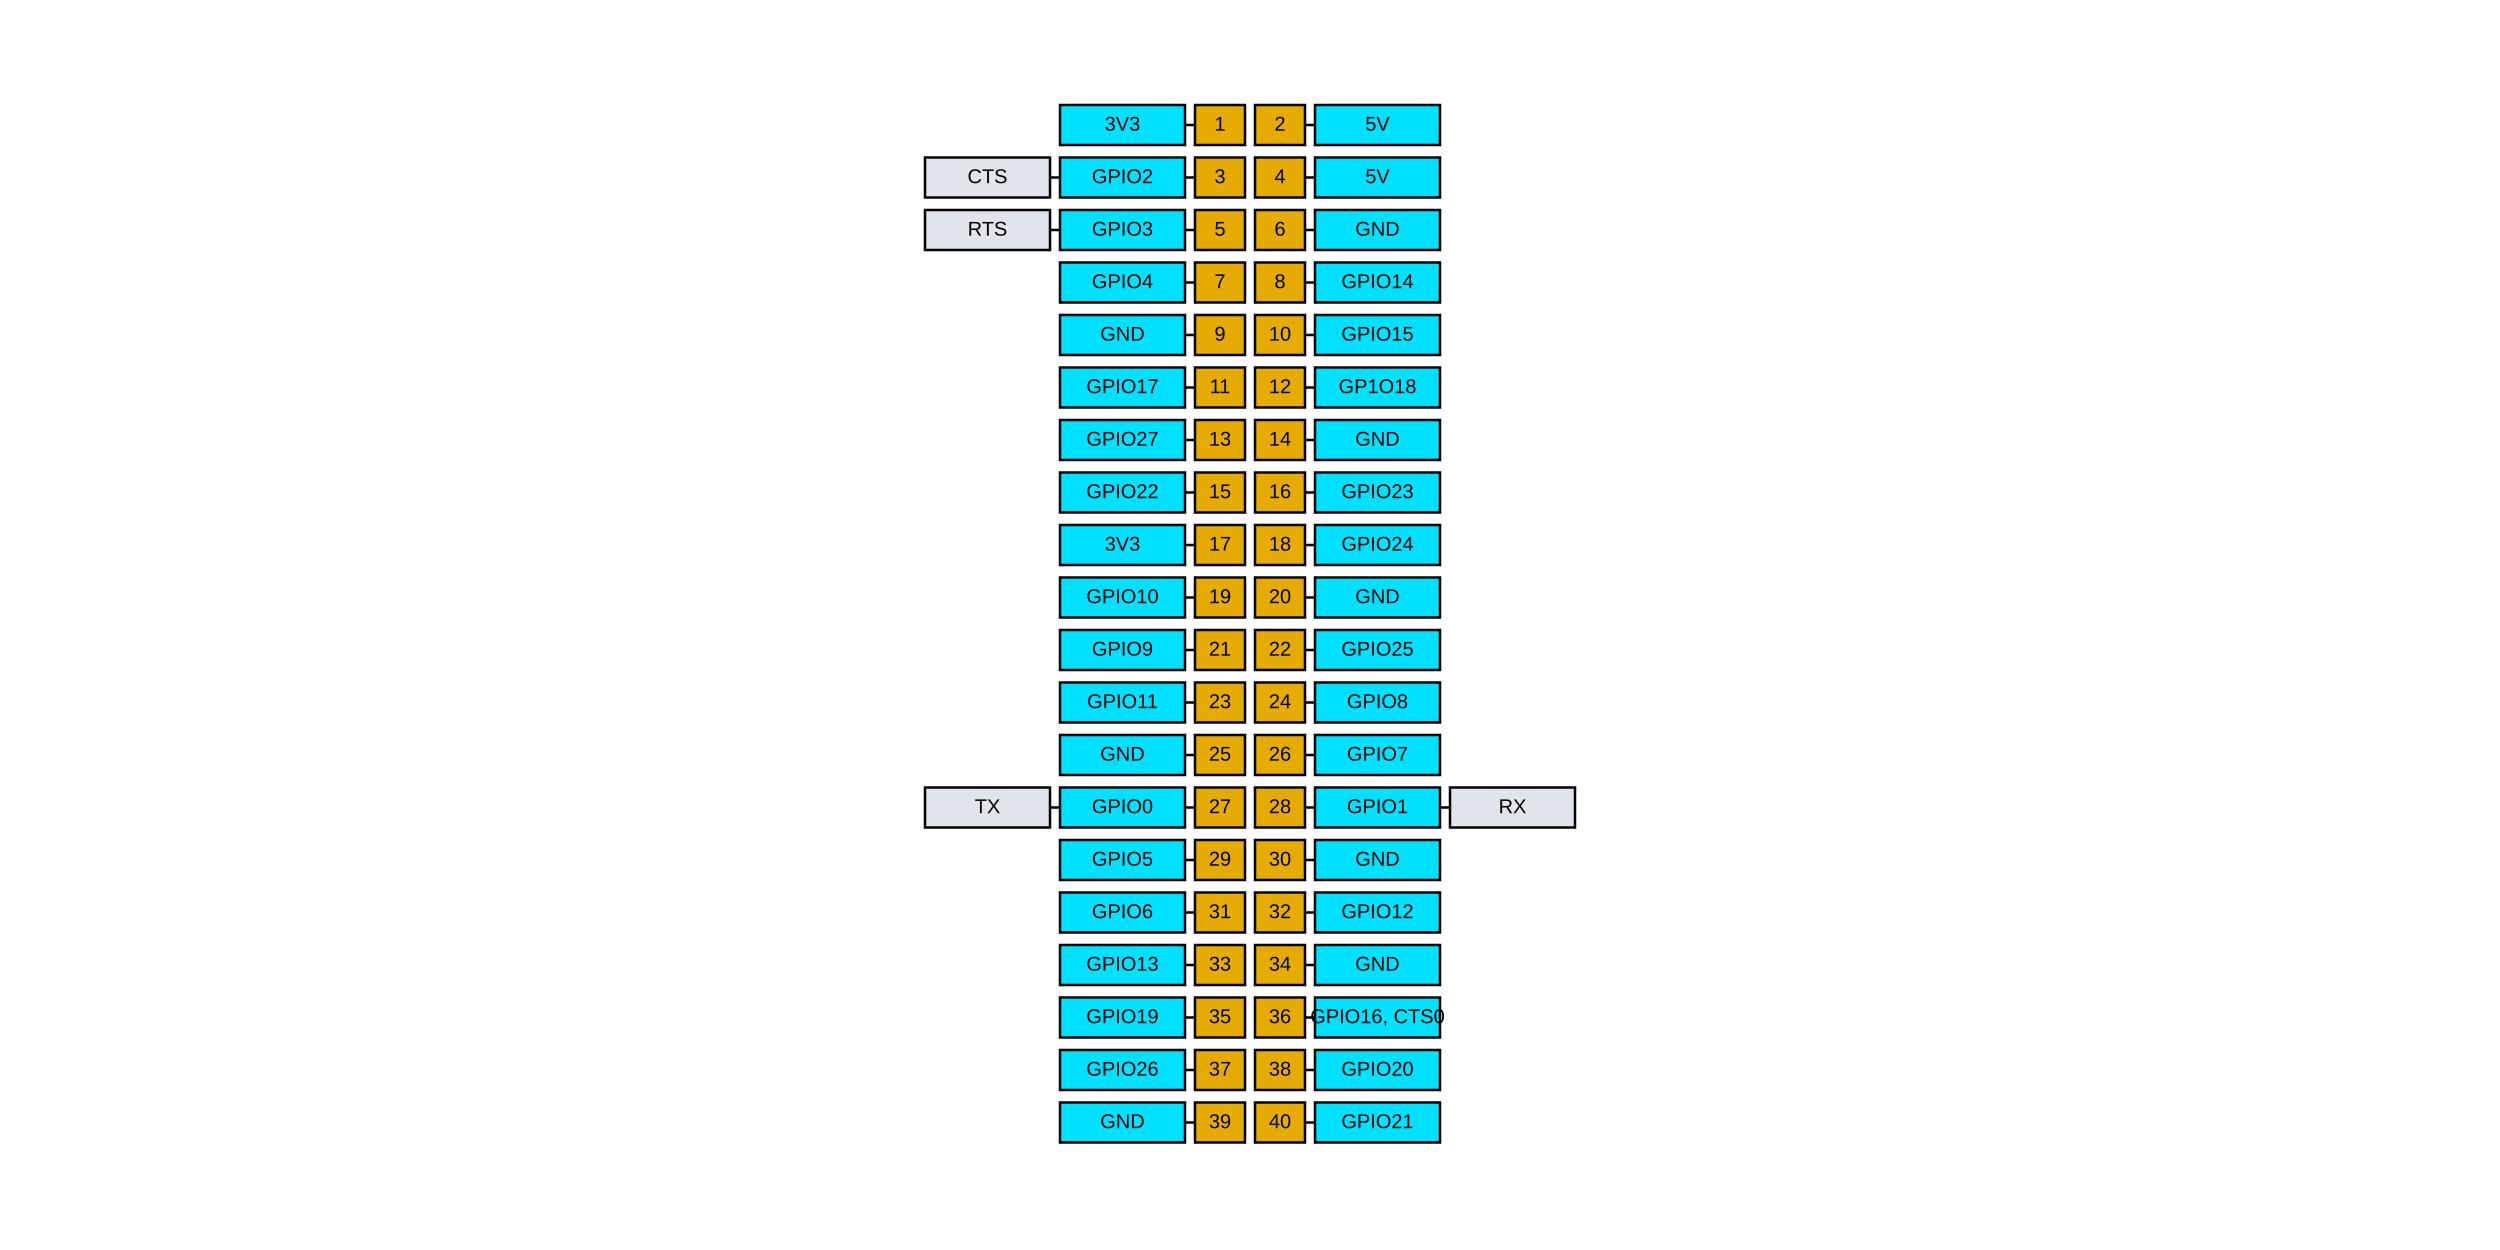
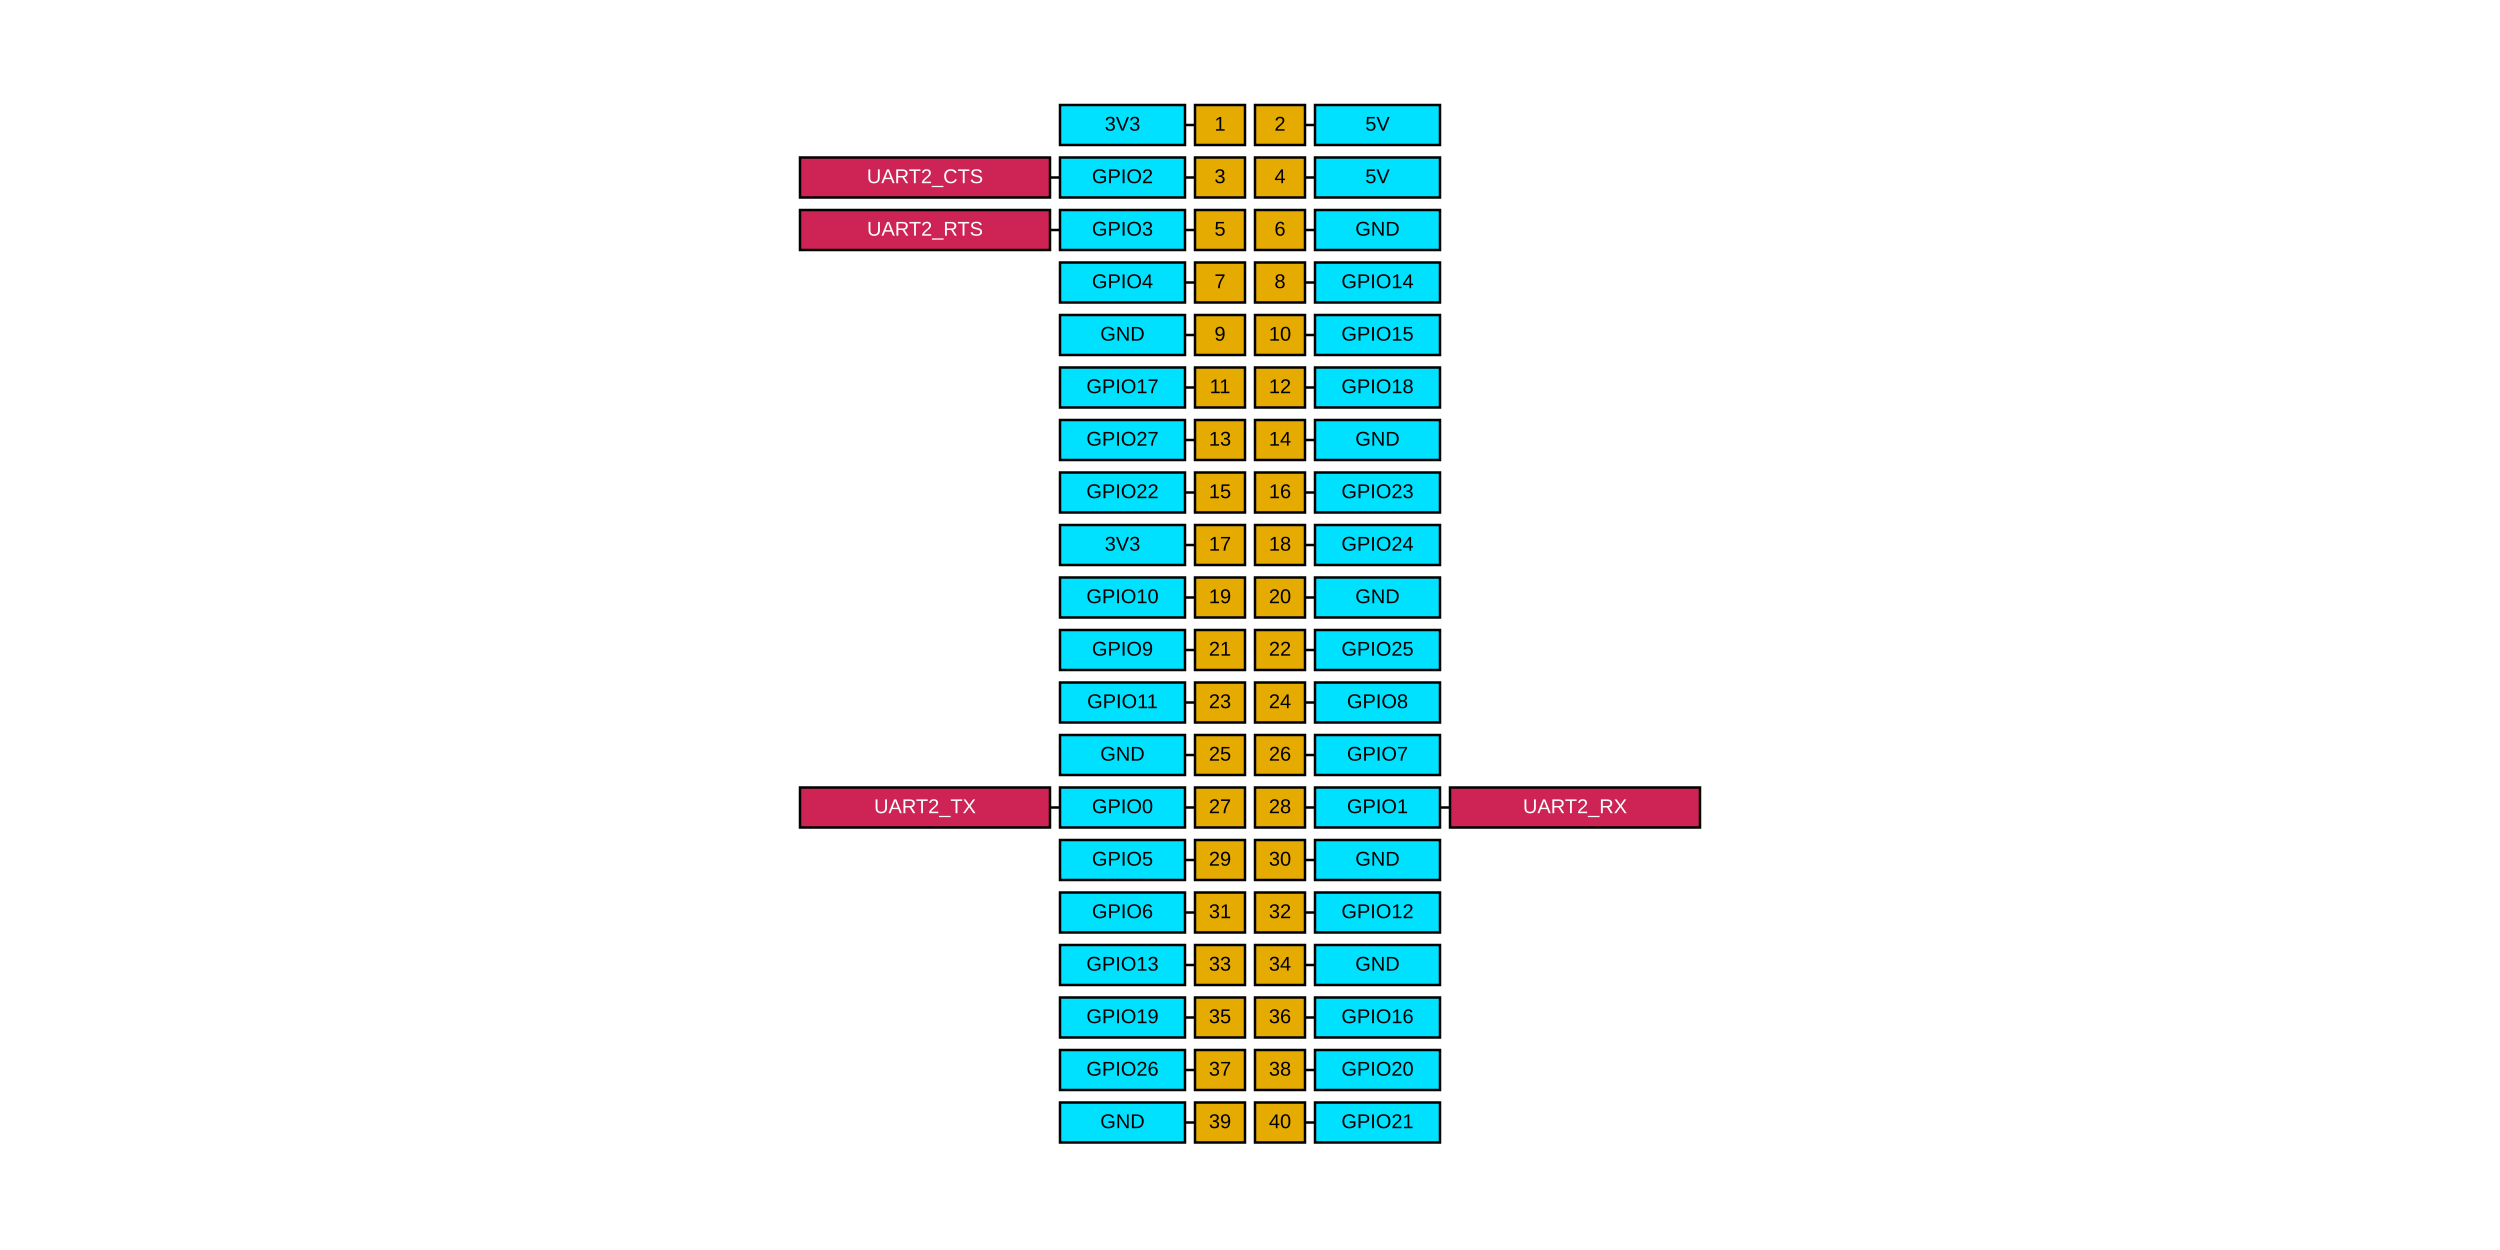
<svg xmlns="http://www.w3.org/2000/svg" width="1000" height="500">
  <rect x="0" y="0" width="1000" height="500" fill="white">
  </rect>
  <g transform="translate(498,50) ">
    <line x1="0" y1="0" x2="0" y2="0" stroke="black" stroke-width="1">
    </line>
    <rect x="-20" y="-8" width="20" height="16" stroke="black" fill="#E6AB00">
    </rect>
    <text x="-10" y="0" text-anchor="middle" dominant-baseline="middle" font-family="Arial, Helvetica, sans-serif" font-size="8px" fill="black">
1    </text>
    <line x1="-20" y1="0" x2="-24" y2="0" stroke="black" stroke-width="1">
    </line>
    <rect x="-74" y="-8" width="50" height="16" stroke="black" fill="#00E1FF">
    </rect>
    <text x="-49" y="0" text-anchor="middle" dominant-baseline="middle" font-family="Arial, Helvetica, sans-serif" font-size="8px" fill="black">
3V3    </text>
  </g>
  <g transform="translate(498,71) ">
    <line x1="0" y1="0" x2="0" y2="0" stroke="black" stroke-width="1">
    </line>
    <rect x="-20" y="-8" width="20" height="16" stroke="black" fill="#E6AB00">
    </rect>
    <text x="-10" y="0" text-anchor="middle" dominant-baseline="middle" font-family="Arial, Helvetica, sans-serif" font-size="8px" fill="black">
3    </text>
    <line x1="-20" y1="0" x2="-24" y2="0" stroke="black" stroke-width="1">
    </line>
    <rect x="-74" y="-8" width="50" height="16" stroke="black" fill="#00E1FF">
    </rect>
    <text x="-49" y="0" text-anchor="middle" dominant-baseline="middle" font-family="Arial, Helvetica, sans-serif" font-size="8px" fill="black">
GPIO2    </text>
    <line x1="-74" y1="0" x2="-78" y2="0" stroke="black" stroke-width="1">
    </line>
-     <rect x="-128" y="-8" width="50" height="16" stroke="black" fill="#E2E4EB">
-     </rect>
-     <text x="-103" y="0" text-anchor="middle" dominant-baseline="middle" font-family="Arial, Helvetica, sans-serif" font-size="8px" fill="black">
- CTS    </text>
+     <rect x="-178" y="-8" width="100" height="16" stroke="black" fill="#CD2355">
+     </rect>
+     <text x="-128" y="0" text-anchor="middle" dominant-baseline="middle" font-family="Arial, Helvetica, sans-serif" font-size="8px" fill="white">
+ UART2_CTS    </text>
  </g>
  <g transform="translate(498,92) ">
    <line x1="0" y1="0" x2="0" y2="0" stroke="black" stroke-width="1">
    </line>
    <rect x="-20" y="-8" width="20" height="16" stroke="black" fill="#E6AB00">
    </rect>
    <text x="-10" y="0" text-anchor="middle" dominant-baseline="middle" font-family="Arial, Helvetica, sans-serif" font-size="8px" fill="black">
5    </text>
    <line x1="-20" y1="0" x2="-24" y2="0" stroke="black" stroke-width="1">
    </line>
    <rect x="-74" y="-8" width="50" height="16" stroke="black" fill="#00E1FF">
    </rect>
    <text x="-49" y="0" text-anchor="middle" dominant-baseline="middle" font-family="Arial, Helvetica, sans-serif" font-size="8px" fill="black">
GPIO3    </text>
    <line x1="-74" y1="0" x2="-78" y2="0" stroke="black" stroke-width="1">
    </line>
-     <rect x="-128" y="-8" width="50" height="16" stroke="black" fill="#E2E4EB">
-     </rect>
-     <text x="-103" y="0" text-anchor="middle" dominant-baseline="middle" font-family="Arial, Helvetica, sans-serif" font-size="8px" fill="black">
- RTS    </text>
+     <rect x="-178" y="-8" width="100" height="16" stroke="black" fill="#CD2355">
+     </rect>
+     <text x="-128" y="0" text-anchor="middle" dominant-baseline="middle" font-family="Arial, Helvetica, sans-serif" font-size="8px" fill="white">
+ UART2_RTS    </text>
  </g>
  <g transform="translate(498,113) ">
    <line x1="0" y1="0" x2="0" y2="0" stroke="black" stroke-width="1">
    </line>
    <rect x="-20" y="-8" width="20" height="16" stroke="black" fill="#E6AB00">
    </rect>
    <text x="-10" y="0" text-anchor="middle" dominant-baseline="middle" font-family="Arial, Helvetica, sans-serif" font-size="8px" fill="black">
7    </text>
    <line x1="-20" y1="0" x2="-24" y2="0" stroke="black" stroke-width="1">
    </line>
    <rect x="-74" y="-8" width="50" height="16" stroke="black" fill="#00E1FF">
    </rect>
    <text x="-49" y="0" text-anchor="middle" dominant-baseline="middle" font-family="Arial, Helvetica, sans-serif" font-size="8px" fill="black">
GPIO4    </text>
  </g>
  <g transform="translate(498,134) ">
    <line x1="0" y1="0" x2="0" y2="0" stroke="black" stroke-width="1">
    </line>
    <rect x="-20" y="-8" width="20" height="16" stroke="black" fill="#E6AB00">
    </rect>
    <text x="-10" y="0" text-anchor="middle" dominant-baseline="middle" font-family="Arial, Helvetica, sans-serif" font-size="8px" fill="black">
9    </text>
    <line x1="-20" y1="0" x2="-24" y2="0" stroke="black" stroke-width="1">
    </line>
    <rect x="-74" y="-8" width="50" height="16" stroke="black" fill="#00E1FF">
    </rect>
    <text x="-49" y="0" text-anchor="middle" dominant-baseline="middle" font-family="Arial, Helvetica, sans-serif" font-size="8px" fill="black">
GND    </text>
  </g>
  <g transform="translate(498,155) ">
    <line x1="0" y1="0" x2="0" y2="0" stroke="black" stroke-width="1">
    </line>
    <rect x="-20" y="-8" width="20" height="16" stroke="black" fill="#E6AB00">
    </rect>
    <text x="-10" y="0" text-anchor="middle" dominant-baseline="middle" font-family="Arial, Helvetica, sans-serif" font-size="8px" fill="black">
11    </text>
    <line x1="-20" y1="0" x2="-24" y2="0" stroke="black" stroke-width="1">
    </line>
    <rect x="-74" y="-8" width="50" height="16" stroke="black" fill="#00E1FF">
    </rect>
    <text x="-49" y="0" text-anchor="middle" dominant-baseline="middle" font-family="Arial, Helvetica, sans-serif" font-size="8px" fill="black">
GPIO17    </text>
  </g>
  <g transform="translate(498,176) ">
    <line x1="0" y1="0" x2="0" y2="0" stroke="black" stroke-width="1">
    </line>
    <rect x="-20" y="-8" width="20" height="16" stroke="black" fill="#E6AB00">
    </rect>
    <text x="-10" y="0" text-anchor="middle" dominant-baseline="middle" font-family="Arial, Helvetica, sans-serif" font-size="8px" fill="black">
13    </text>
    <line x1="-20" y1="0" x2="-24" y2="0" stroke="black" stroke-width="1">
    </line>
    <rect x="-74" y="-8" width="50" height="16" stroke="black" fill="#00E1FF">
    </rect>
    <text x="-49" y="0" text-anchor="middle" dominant-baseline="middle" font-family="Arial, Helvetica, sans-serif" font-size="8px" fill="black">
GPIO27    </text>
  </g>
  <g transform="translate(498,197) ">
    <line x1="0" y1="0" x2="0" y2="0" stroke="black" stroke-width="1">
    </line>
    <rect x="-20" y="-8" width="20" height="16" stroke="black" fill="#E6AB00">
    </rect>
    <text x="-10" y="0" text-anchor="middle" dominant-baseline="middle" font-family="Arial, Helvetica, sans-serif" font-size="8px" fill="black">
15    </text>
    <line x1="-20" y1="0" x2="-24" y2="0" stroke="black" stroke-width="1">
    </line>
    <rect x="-74" y="-8" width="50" height="16" stroke="black" fill="#00E1FF">
    </rect>
    <text x="-49" y="0" text-anchor="middle" dominant-baseline="middle" font-family="Arial, Helvetica, sans-serif" font-size="8px" fill="black">
GPIO22    </text>
  </g>
  <g transform="translate(498,218) ">
    <line x1="0" y1="0" x2="0" y2="0" stroke="black" stroke-width="1">
    </line>
    <rect x="-20" y="-8" width="20" height="16" stroke="black" fill="#E6AB00">
    </rect>
    <text x="-10" y="0" text-anchor="middle" dominant-baseline="middle" font-family="Arial, Helvetica, sans-serif" font-size="8px" fill="black">
17    </text>
    <line x1="-20" y1="0" x2="-24" y2="0" stroke="black" stroke-width="1">
    </line>
    <rect x="-74" y="-8" width="50" height="16" stroke="black" fill="#00E1FF">
    </rect>
    <text x="-49" y="0" text-anchor="middle" dominant-baseline="middle" font-family="Arial, Helvetica, sans-serif" font-size="8px" fill="black">
3V3    </text>
  </g>
  <g transform="translate(498,239) ">
    <line x1="0" y1="0" x2="0" y2="0" stroke="black" stroke-width="1">
    </line>
    <rect x="-20" y="-8" width="20" height="16" stroke="black" fill="#E6AB00">
    </rect>
    <text x="-10" y="0" text-anchor="middle" dominant-baseline="middle" font-family="Arial, Helvetica, sans-serif" font-size="8px" fill="black">
19    </text>
    <line x1="-20" y1="0" x2="-24" y2="0" stroke="black" stroke-width="1">
    </line>
    <rect x="-74" y="-8" width="50" height="16" stroke="black" fill="#00E1FF">
    </rect>
    <text x="-49" y="0" text-anchor="middle" dominant-baseline="middle" font-family="Arial, Helvetica, sans-serif" font-size="8px" fill="black">
GPIO10    </text>
  </g>
  <g transform="translate(498,260) ">
    <line x1="0" y1="0" x2="0" y2="0" stroke="black" stroke-width="1">
    </line>
    <rect x="-20" y="-8" width="20" height="16" stroke="black" fill="#E6AB00">
    </rect>
    <text x="-10" y="0" text-anchor="middle" dominant-baseline="middle" font-family="Arial, Helvetica, sans-serif" font-size="8px" fill="black">
21    </text>
    <line x1="-20" y1="0" x2="-24" y2="0" stroke="black" stroke-width="1">
    </line>
    <rect x="-74" y="-8" width="50" height="16" stroke="black" fill="#00E1FF">
    </rect>
    <text x="-49" y="0" text-anchor="middle" dominant-baseline="middle" font-family="Arial, Helvetica, sans-serif" font-size="8px" fill="black">
GPIO9    </text>
  </g>
  <g transform="translate(498,281) ">
    <line x1="0" y1="0" x2="0" y2="0" stroke="black" stroke-width="1">
    </line>
    <rect x="-20" y="-8" width="20" height="16" stroke="black" fill="#E6AB00">
    </rect>
    <text x="-10" y="0" text-anchor="middle" dominant-baseline="middle" font-family="Arial, Helvetica, sans-serif" font-size="8px" fill="black">
23    </text>
    <line x1="-20" y1="0" x2="-24" y2="0" stroke="black" stroke-width="1">
    </line>
    <rect x="-74" y="-8" width="50" height="16" stroke="black" fill="#00E1FF">
    </rect>
    <text x="-49" y="0" text-anchor="middle" dominant-baseline="middle" font-family="Arial, Helvetica, sans-serif" font-size="8px" fill="black">
GPIO11    </text>
  </g>
  <g transform="translate(498,302) ">
    <line x1="0" y1="0" x2="0" y2="0" stroke="black" stroke-width="1">
    </line>
    <rect x="-20" y="-8" width="20" height="16" stroke="black" fill="#E6AB00">
    </rect>
    <text x="-10" y="0" text-anchor="middle" dominant-baseline="middle" font-family="Arial, Helvetica, sans-serif" font-size="8px" fill="black">
25    </text>
    <line x1="-20" y1="0" x2="-24" y2="0" stroke="black" stroke-width="1">
    </line>
    <rect x="-74" y="-8" width="50" height="16" stroke="black" fill="#00E1FF">
    </rect>
    <text x="-49" y="0" text-anchor="middle" dominant-baseline="middle" font-family="Arial, Helvetica, sans-serif" font-size="8px" fill="black">
GND    </text>
  </g>
  <g transform="translate(498,323) ">
    <line x1="0" y1="0" x2="0" y2="0" stroke="black" stroke-width="1">
    </line>
    <rect x="-20" y="-8" width="20" height="16" stroke="black" fill="#E6AB00">
    </rect>
    <text x="-10" y="0" text-anchor="middle" dominant-baseline="middle" font-family="Arial, Helvetica, sans-serif" font-size="8px" fill="black">
27    </text>
    <line x1="-20" y1="0" x2="-24" y2="0" stroke="black" stroke-width="1">
    </line>
    <rect x="-74" y="-8" width="50" height="16" stroke="black" fill="#00E1FF">
    </rect>
    <text x="-49" y="0" text-anchor="middle" dominant-baseline="middle" font-family="Arial, Helvetica, sans-serif" font-size="8px" fill="black">
GPIO0    </text>
    <line x1="-74" y1="0" x2="-78" y2="0" stroke="black" stroke-width="1">
    </line>
-     <rect x="-128" y="-8" width="50" height="16" stroke="black" fill="#E2E4EB">
-     </rect>
-     <text x="-103" y="0" text-anchor="middle" dominant-baseline="middle" font-family="Arial, Helvetica, sans-serif" font-size="8px" fill="black">
- TX    </text>
+     <rect x="-178" y="-8" width="100" height="16" stroke="black" fill="#CD2355">
+     </rect>
+     <text x="-128" y="0" text-anchor="middle" dominant-baseline="middle" font-family="Arial, Helvetica, sans-serif" font-size="8px" fill="white">
+ UART2_TX    </text>
  </g>
  <g transform="translate(498,344) ">
    <line x1="0" y1="0" x2="0" y2="0" stroke="black" stroke-width="1">
    </line>
    <rect x="-20" y="-8" width="20" height="16" stroke="black" fill="#E6AB00">
    </rect>
    <text x="-10" y="0" text-anchor="middle" dominant-baseline="middle" font-family="Arial, Helvetica, sans-serif" font-size="8px" fill="black">
29    </text>
    <line x1="-20" y1="0" x2="-24" y2="0" stroke="black" stroke-width="1">
    </line>
    <rect x="-74" y="-8" width="50" height="16" stroke="black" fill="#00E1FF">
    </rect>
    <text x="-49" y="0" text-anchor="middle" dominant-baseline="middle" font-family="Arial, Helvetica, sans-serif" font-size="8px" fill="black">
GPIO5    </text>
  </g>
  <g transform="translate(498,365) ">
    <line x1="0" y1="0" x2="0" y2="0" stroke="black" stroke-width="1">
    </line>
    <rect x="-20" y="-8" width="20" height="16" stroke="black" fill="#E6AB00">
    </rect>
    <text x="-10" y="0" text-anchor="middle" dominant-baseline="middle" font-family="Arial, Helvetica, sans-serif" font-size="8px" fill="black">
31    </text>
    <line x1="-20" y1="0" x2="-24" y2="0" stroke="black" stroke-width="1">
    </line>
    <rect x="-74" y="-8" width="50" height="16" stroke="black" fill="#00E1FF">
    </rect>
    <text x="-49" y="0" text-anchor="middle" dominant-baseline="middle" font-family="Arial, Helvetica, sans-serif" font-size="8px" fill="black">
GPIO6    </text>
  </g>
  <g transform="translate(498,386) ">
    <line x1="0" y1="0" x2="0" y2="0" stroke="black" stroke-width="1">
    </line>
    <rect x="-20" y="-8" width="20" height="16" stroke="black" fill="#E6AB00">
    </rect>
    <text x="-10" y="0" text-anchor="middle" dominant-baseline="middle" font-family="Arial, Helvetica, sans-serif" font-size="8px" fill="black">
33    </text>
    <line x1="-20" y1="0" x2="-24" y2="0" stroke="black" stroke-width="1">
    </line>
    <rect x="-74" y="-8" width="50" height="16" stroke="black" fill="#00E1FF">
    </rect>
    <text x="-49" y="0" text-anchor="middle" dominant-baseline="middle" font-family="Arial, Helvetica, sans-serif" font-size="8px" fill="black">
GPIO13    </text>
  </g>
  <g transform="translate(498,407) ">
    <line x1="0" y1="0" x2="0" y2="0" stroke="black" stroke-width="1">
    </line>
    <rect x="-20" y="-8" width="20" height="16" stroke="black" fill="#E6AB00">
    </rect>
    <text x="-10" y="0" text-anchor="middle" dominant-baseline="middle" font-family="Arial, Helvetica, sans-serif" font-size="8px" fill="black">
35    </text>
    <line x1="-20" y1="0" x2="-24" y2="0" stroke="black" stroke-width="1">
    </line>
    <rect x="-74" y="-8" width="50" height="16" stroke="black" fill="#00E1FF">
    </rect>
    <text x="-49" y="0" text-anchor="middle" dominant-baseline="middle" font-family="Arial, Helvetica, sans-serif" font-size="8px" fill="black">
GPIO19    </text>
  </g>
  <g transform="translate(498,428) ">
    <line x1="0" y1="0" x2="0" y2="0" stroke="black" stroke-width="1">
    </line>
    <rect x="-20" y="-8" width="20" height="16" stroke="black" fill="#E6AB00">
    </rect>
    <text x="-10" y="0" text-anchor="middle" dominant-baseline="middle" font-family="Arial, Helvetica, sans-serif" font-size="8px" fill="black">
37    </text>
    <line x1="-20" y1="0" x2="-24" y2="0" stroke="black" stroke-width="1">
    </line>
    <rect x="-74" y="-8" width="50" height="16" stroke="black" fill="#00E1FF">
    </rect>
    <text x="-49" y="0" text-anchor="middle" dominant-baseline="middle" font-family="Arial, Helvetica, sans-serif" font-size="8px" fill="black">
GPIO26    </text>
  </g>
  <g transform="translate(498,449) ">
    <line x1="0" y1="0" x2="0" y2="0" stroke="black" stroke-width="1">
    </line>
    <rect x="-20" y="-8" width="20" height="16" stroke="black" fill="#E6AB00">
    </rect>
    <text x="-10" y="0" text-anchor="middle" dominant-baseline="middle" font-family="Arial, Helvetica, sans-serif" font-size="8px" fill="black">
39    </text>
    <line x1="-20" y1="0" x2="-24" y2="0" stroke="black" stroke-width="1">
    </line>
    <rect x="-74" y="-8" width="50" height="16" stroke="black" fill="#00E1FF">
    </rect>
    <text x="-49" y="0" text-anchor="middle" dominant-baseline="middle" font-family="Arial, Helvetica, sans-serif" font-size="8px" fill="black">
GND    </text>
  </g>
  <g transform="translate(502,50) ">
    <line x1="0" y1="0" x2="0" y2="0" stroke="black" stroke-width="1">
    </line>
    <rect x="0" y="-8" width="20" height="16" stroke="black" fill="#E6AB00">
    </rect>
    <text x="10" y="0" text-anchor="middle" dominant-baseline="middle" font-family="Arial, Helvetica, sans-serif" font-size="8px" fill="black">
2    </text>
    <line x1="20" y1="0" x2="24" y2="0" stroke="black" stroke-width="1">
    </line>
    <rect x="24" y="-8" width="50" height="16" stroke="black" fill="#00E1FF">
    </rect>
    <text x="49" y="0" text-anchor="middle" dominant-baseline="middle" font-family="Arial, Helvetica, sans-serif" font-size="8px" fill="black">
5V    </text>
  </g>
  <g transform="translate(502,71) ">
    <line x1="0" y1="0" x2="0" y2="0" stroke="black" stroke-width="1">
    </line>
    <rect x="0" y="-8" width="20" height="16" stroke="black" fill="#E6AB00">
    </rect>
    <text x="10" y="0" text-anchor="middle" dominant-baseline="middle" font-family="Arial, Helvetica, sans-serif" font-size="8px" fill="black">
4    </text>
    <line x1="20" y1="0" x2="24" y2="0" stroke="black" stroke-width="1">
    </line>
    <rect x="24" y="-8" width="50" height="16" stroke="black" fill="#00E1FF">
    </rect>
    <text x="49" y="0" text-anchor="middle" dominant-baseline="middle" font-family="Arial, Helvetica, sans-serif" font-size="8px" fill="black">
5V    </text>
  </g>
  <g transform="translate(502,92) ">
    <line x1="0" y1="0" x2="0" y2="0" stroke="black" stroke-width="1">
    </line>
    <rect x="0" y="-8" width="20" height="16" stroke="black" fill="#E6AB00">
    </rect>
    <text x="10" y="0" text-anchor="middle" dominant-baseline="middle" font-family="Arial, Helvetica, sans-serif" font-size="8px" fill="black">
6    </text>
    <line x1="20" y1="0" x2="24" y2="0" stroke="black" stroke-width="1">
    </line>
    <rect x="24" y="-8" width="50" height="16" stroke="black" fill="#00E1FF">
    </rect>
    <text x="49" y="0" text-anchor="middle" dominant-baseline="middle" font-family="Arial, Helvetica, sans-serif" font-size="8px" fill="black">
GND    </text>
  </g>
  <g transform="translate(502,113) ">
    <line x1="0" y1="0" x2="0" y2="0" stroke="black" stroke-width="1">
    </line>
    <rect x="0" y="-8" width="20" height="16" stroke="black" fill="#E6AB00">
    </rect>
    <text x="10" y="0" text-anchor="middle" dominant-baseline="middle" font-family="Arial, Helvetica, sans-serif" font-size="8px" fill="black">
8    </text>
    <line x1="20" y1="0" x2="24" y2="0" stroke="black" stroke-width="1">
    </line>
    <rect x="24" y="-8" width="50" height="16" stroke="black" fill="#00E1FF">
    </rect>
    <text x="49" y="0" text-anchor="middle" dominant-baseline="middle" font-family="Arial, Helvetica, sans-serif" font-size="8px" fill="black">
GPIO14    </text>
  </g>
  <g transform="translate(502,134) ">
    <line x1="0" y1="0" x2="0" y2="0" stroke="black" stroke-width="1">
    </line>
    <rect x="0" y="-8" width="20" height="16" stroke="black" fill="#E6AB00">
    </rect>
    <text x="10" y="0" text-anchor="middle" dominant-baseline="middle" font-family="Arial, Helvetica, sans-serif" font-size="8px" fill="black">
10    </text>
    <line x1="20" y1="0" x2="24" y2="0" stroke="black" stroke-width="1">
    </line>
    <rect x="24" y="-8" width="50" height="16" stroke="black" fill="#00E1FF">
    </rect>
    <text x="49" y="0" text-anchor="middle" dominant-baseline="middle" font-family="Arial, Helvetica, sans-serif" font-size="8px" fill="black">
GPIO15    </text>
  </g>
  <g transform="translate(502,155) ">
    <line x1="0" y1="0" x2="0" y2="0" stroke="black" stroke-width="1">
    </line>
    <rect x="0" y="-8" width="20" height="16" stroke="black" fill="#E6AB00">
    </rect>
    <text x="10" y="0" text-anchor="middle" dominant-baseline="middle" font-family="Arial, Helvetica, sans-serif" font-size="8px" fill="black">
12    </text>
    <line x1="20" y1="0" x2="24" y2="0" stroke="black" stroke-width="1">
    </line>
    <rect x="24" y="-8" width="50" height="16" stroke="black" fill="#00E1FF">
    </rect>
    <text x="49" y="0" text-anchor="middle" dominant-baseline="middle" font-family="Arial, Helvetica, sans-serif" font-size="8px" fill="black">
- GP1O18    </text>
+ GPIO18    </text>
  </g>
  <g transform="translate(502,176) ">
    <line x1="0" y1="0" x2="0" y2="0" stroke="black" stroke-width="1">
    </line>
    <rect x="0" y="-8" width="20" height="16" stroke="black" fill="#E6AB00">
    </rect>
    <text x="10" y="0" text-anchor="middle" dominant-baseline="middle" font-family="Arial, Helvetica, sans-serif" font-size="8px" fill="black">
14    </text>
    <line x1="20" y1="0" x2="24" y2="0" stroke="black" stroke-width="1">
    </line>
    <rect x="24" y="-8" width="50" height="16" stroke="black" fill="#00E1FF">
    </rect>
    <text x="49" y="0" text-anchor="middle" dominant-baseline="middle" font-family="Arial, Helvetica, sans-serif" font-size="8px" fill="black">
GND    </text>
  </g>
  <g transform="translate(502,197) ">
    <line x1="0" y1="0" x2="0" y2="0" stroke="black" stroke-width="1">
    </line>
    <rect x="0" y="-8" width="20" height="16" stroke="black" fill="#E6AB00">
    </rect>
    <text x="10" y="0" text-anchor="middle" dominant-baseline="middle" font-family="Arial, Helvetica, sans-serif" font-size="8px" fill="black">
16    </text>
    <line x1="20" y1="0" x2="24" y2="0" stroke="black" stroke-width="1">
    </line>
    <rect x="24" y="-8" width="50" height="16" stroke="black" fill="#00E1FF">
    </rect>
    <text x="49" y="0" text-anchor="middle" dominant-baseline="middle" font-family="Arial, Helvetica, sans-serif" font-size="8px" fill="black">
GPIO23    </text>
  </g>
  <g transform="translate(502,218) ">
    <line x1="0" y1="0" x2="0" y2="0" stroke="black" stroke-width="1">
    </line>
    <rect x="0" y="-8" width="20" height="16" stroke="black" fill="#E6AB00">
    </rect>
    <text x="10" y="0" text-anchor="middle" dominant-baseline="middle" font-family="Arial, Helvetica, sans-serif" font-size="8px" fill="black">
18    </text>
    <line x1="20" y1="0" x2="24" y2="0" stroke="black" stroke-width="1">
    </line>
    <rect x="24" y="-8" width="50" height="16" stroke="black" fill="#00E1FF">
    </rect>
    <text x="49" y="0" text-anchor="middle" dominant-baseline="middle" font-family="Arial, Helvetica, sans-serif" font-size="8px" fill="black">
GPIO24    </text>
  </g>
  <g transform="translate(502,239) ">
    <line x1="0" y1="0" x2="0" y2="0" stroke="black" stroke-width="1">
    </line>
    <rect x="0" y="-8" width="20" height="16" stroke="black" fill="#E6AB00">
    </rect>
    <text x="10" y="0" text-anchor="middle" dominant-baseline="middle" font-family="Arial, Helvetica, sans-serif" font-size="8px" fill="black">
20    </text>
    <line x1="20" y1="0" x2="24" y2="0" stroke="black" stroke-width="1">
    </line>
    <rect x="24" y="-8" width="50" height="16" stroke="black" fill="#00E1FF">
    </rect>
    <text x="49" y="0" text-anchor="middle" dominant-baseline="middle" font-family="Arial, Helvetica, sans-serif" font-size="8px" fill="black">
GND    </text>
  </g>
  <g transform="translate(502,260) ">
    <line x1="0" y1="0" x2="0" y2="0" stroke="black" stroke-width="1">
    </line>
    <rect x="0" y="-8" width="20" height="16" stroke="black" fill="#E6AB00">
    </rect>
    <text x="10" y="0" text-anchor="middle" dominant-baseline="middle" font-family="Arial, Helvetica, sans-serif" font-size="8px" fill="black">
22    </text>
    <line x1="20" y1="0" x2="24" y2="0" stroke="black" stroke-width="1">
    </line>
    <rect x="24" y="-8" width="50" height="16" stroke="black" fill="#00E1FF">
    </rect>
    <text x="49" y="0" text-anchor="middle" dominant-baseline="middle" font-family="Arial, Helvetica, sans-serif" font-size="8px" fill="black">
GPIO25    </text>
  </g>
  <g transform="translate(502,281) ">
    <line x1="0" y1="0" x2="0" y2="0" stroke="black" stroke-width="1">
    </line>
    <rect x="0" y="-8" width="20" height="16" stroke="black" fill="#E6AB00">
    </rect>
    <text x="10" y="0" text-anchor="middle" dominant-baseline="middle" font-family="Arial, Helvetica, sans-serif" font-size="8px" fill="black">
24    </text>
    <line x1="20" y1="0" x2="24" y2="0" stroke="black" stroke-width="1">
    </line>
    <rect x="24" y="-8" width="50" height="16" stroke="black" fill="#00E1FF">
    </rect>
    <text x="49" y="0" text-anchor="middle" dominant-baseline="middle" font-family="Arial, Helvetica, sans-serif" font-size="8px" fill="black">
GPIO8    </text>
  </g>
  <g transform="translate(502,302) ">
    <line x1="0" y1="0" x2="0" y2="0" stroke="black" stroke-width="1">
    </line>
    <rect x="0" y="-8" width="20" height="16" stroke="black" fill="#E6AB00">
    </rect>
    <text x="10" y="0" text-anchor="middle" dominant-baseline="middle" font-family="Arial, Helvetica, sans-serif" font-size="8px" fill="black">
26    </text>
    <line x1="20" y1="0" x2="24" y2="0" stroke="black" stroke-width="1">
    </line>
    <rect x="24" y="-8" width="50" height="16" stroke="black" fill="#00E1FF">
    </rect>
    <text x="49" y="0" text-anchor="middle" dominant-baseline="middle" font-family="Arial, Helvetica, sans-serif" font-size="8px" fill="black">
GPIO7    </text>
  </g>
  <g transform="translate(502,323) ">
    <line x1="0" y1="0" x2="0" y2="0" stroke="black" stroke-width="1">
    </line>
    <rect x="0" y="-8" width="20" height="16" stroke="black" fill="#E6AB00">
    </rect>
    <text x="10" y="0" text-anchor="middle" dominant-baseline="middle" font-family="Arial, Helvetica, sans-serif" font-size="8px" fill="black">
28    </text>
    <line x1="20" y1="0" x2="24" y2="0" stroke="black" stroke-width="1">
    </line>
    <rect x="24" y="-8" width="50" height="16" stroke="black" fill="#00E1FF">
    </rect>
    <text x="49" y="0" text-anchor="middle" dominant-baseline="middle" font-family="Arial, Helvetica, sans-serif" font-size="8px" fill="black">
GPIO1    </text>
    <line x1="74" y1="0" x2="78" y2="0" stroke="black" stroke-width="1">
    </line>
-     <rect x="78" y="-8" width="50" height="16" stroke="black" fill="#E2E4EB">
-     </rect>
-     <text x="103" y="0" text-anchor="middle" dominant-baseline="middle" font-family="Arial, Helvetica, sans-serif" font-size="8px" fill="black">
- RX    </text>
+     <rect x="78" y="-8" width="100" height="16" stroke="black" fill="#CD2355">
+     </rect>
+     <text x="128" y="0" text-anchor="middle" dominant-baseline="middle" font-family="Arial, Helvetica, sans-serif" font-size="8px" fill="white">
+ UART2_RX    </text>
  </g>
  <g transform="translate(502,344) ">
    <line x1="0" y1="0" x2="0" y2="0" stroke="black" stroke-width="1">
    </line>
    <rect x="0" y="-8" width="20" height="16" stroke="black" fill="#E6AB00">
    </rect>
    <text x="10" y="0" text-anchor="middle" dominant-baseline="middle" font-family="Arial, Helvetica, sans-serif" font-size="8px" fill="black">
30    </text>
    <line x1="20" y1="0" x2="24" y2="0" stroke="black" stroke-width="1">
    </line>
    <rect x="24" y="-8" width="50" height="16" stroke="black" fill="#00E1FF">
    </rect>
    <text x="49" y="0" text-anchor="middle" dominant-baseline="middle" font-family="Arial, Helvetica, sans-serif" font-size="8px" fill="black">
GND    </text>
  </g>
  <g transform="translate(502,365) ">
    <line x1="0" y1="0" x2="0" y2="0" stroke="black" stroke-width="1">
    </line>
    <rect x="0" y="-8" width="20" height="16" stroke="black" fill="#E6AB00">
    </rect>
    <text x="10" y="0" text-anchor="middle" dominant-baseline="middle" font-family="Arial, Helvetica, sans-serif" font-size="8px" fill="black">
32    </text>
    <line x1="20" y1="0" x2="24" y2="0" stroke="black" stroke-width="1">
    </line>
    <rect x="24" y="-8" width="50" height="16" stroke="black" fill="#00E1FF">
    </rect>
    <text x="49" y="0" text-anchor="middle" dominant-baseline="middle" font-family="Arial, Helvetica, sans-serif" font-size="8px" fill="black">
GPIO12    </text>
  </g>
  <g transform="translate(502,386) ">
    <line x1="0" y1="0" x2="0" y2="0" stroke="black" stroke-width="1">
    </line>
    <rect x="0" y="-8" width="20" height="16" stroke="black" fill="#E6AB00">
    </rect>
    <text x="10" y="0" text-anchor="middle" dominant-baseline="middle" font-family="Arial, Helvetica, sans-serif" font-size="8px" fill="black">
34    </text>
    <line x1="20" y1="0" x2="24" y2="0" stroke="black" stroke-width="1">
    </line>
    <rect x="24" y="-8" width="50" height="16" stroke="black" fill="#00E1FF">
    </rect>
    <text x="49" y="0" text-anchor="middle" dominant-baseline="middle" font-family="Arial, Helvetica, sans-serif" font-size="8px" fill="black">
GND    </text>
  </g>
  <g transform="translate(502,407) ">
    <line x1="0" y1="0" x2="0" y2="0" stroke="black" stroke-width="1">
    </line>
    <rect x="0" y="-8" width="20" height="16" stroke="black" fill="#E6AB00">
    </rect>
    <text x="10" y="0" text-anchor="middle" dominant-baseline="middle" font-family="Arial, Helvetica, sans-serif" font-size="8px" fill="black">
36    </text>
    <line x1="20" y1="0" x2="24" y2="0" stroke="black" stroke-width="1">
    </line>
    <rect x="24" y="-8" width="50" height="16" stroke="black" fill="#00E1FF">
    </rect>
    <text x="49" y="0" text-anchor="middle" dominant-baseline="middle" font-family="Arial, Helvetica, sans-serif" font-size="8px" fill="black">
- GPIO16, CTS0    </text>
+ GPIO16    </text>
  </g>
  <g transform="translate(502,428) ">
    <line x1="0" y1="0" x2="0" y2="0" stroke="black" stroke-width="1">
    </line>
    <rect x="0" y="-8" width="20" height="16" stroke="black" fill="#E6AB00">
    </rect>
    <text x="10" y="0" text-anchor="middle" dominant-baseline="middle" font-family="Arial, Helvetica, sans-serif" font-size="8px" fill="black">
38    </text>
    <line x1="20" y1="0" x2="24" y2="0" stroke="black" stroke-width="1">
    </line>
    <rect x="24" y="-8" width="50" height="16" stroke="black" fill="#00E1FF">
    </rect>
    <text x="49" y="0" text-anchor="middle" dominant-baseline="middle" font-family="Arial, Helvetica, sans-serif" font-size="8px" fill="black">
GPIO20    </text>
  </g>
  <g transform="translate(502,449) ">
    <line x1="0" y1="0" x2="0" y2="0" stroke="black" stroke-width="1">
    </line>
    <rect x="0" y="-8" width="20" height="16" stroke="black" fill="#E6AB00">
    </rect>
    <text x="10" y="0" text-anchor="middle" dominant-baseline="middle" font-family="Arial, Helvetica, sans-serif" font-size="8px" fill="black">
40    </text>
    <line x1="20" y1="0" x2="24" y2="0" stroke="black" stroke-width="1">
    </line>
    <rect x="24" y="-8" width="50" height="16" stroke="black" fill="#00E1FF">
    </rect>
    <text x="49" y="0" text-anchor="middle" dominant-baseline="middle" font-family="Arial, Helvetica, sans-serif" font-size="8px" fill="black">
GPIO21    </text>
  </g>
</svg>
